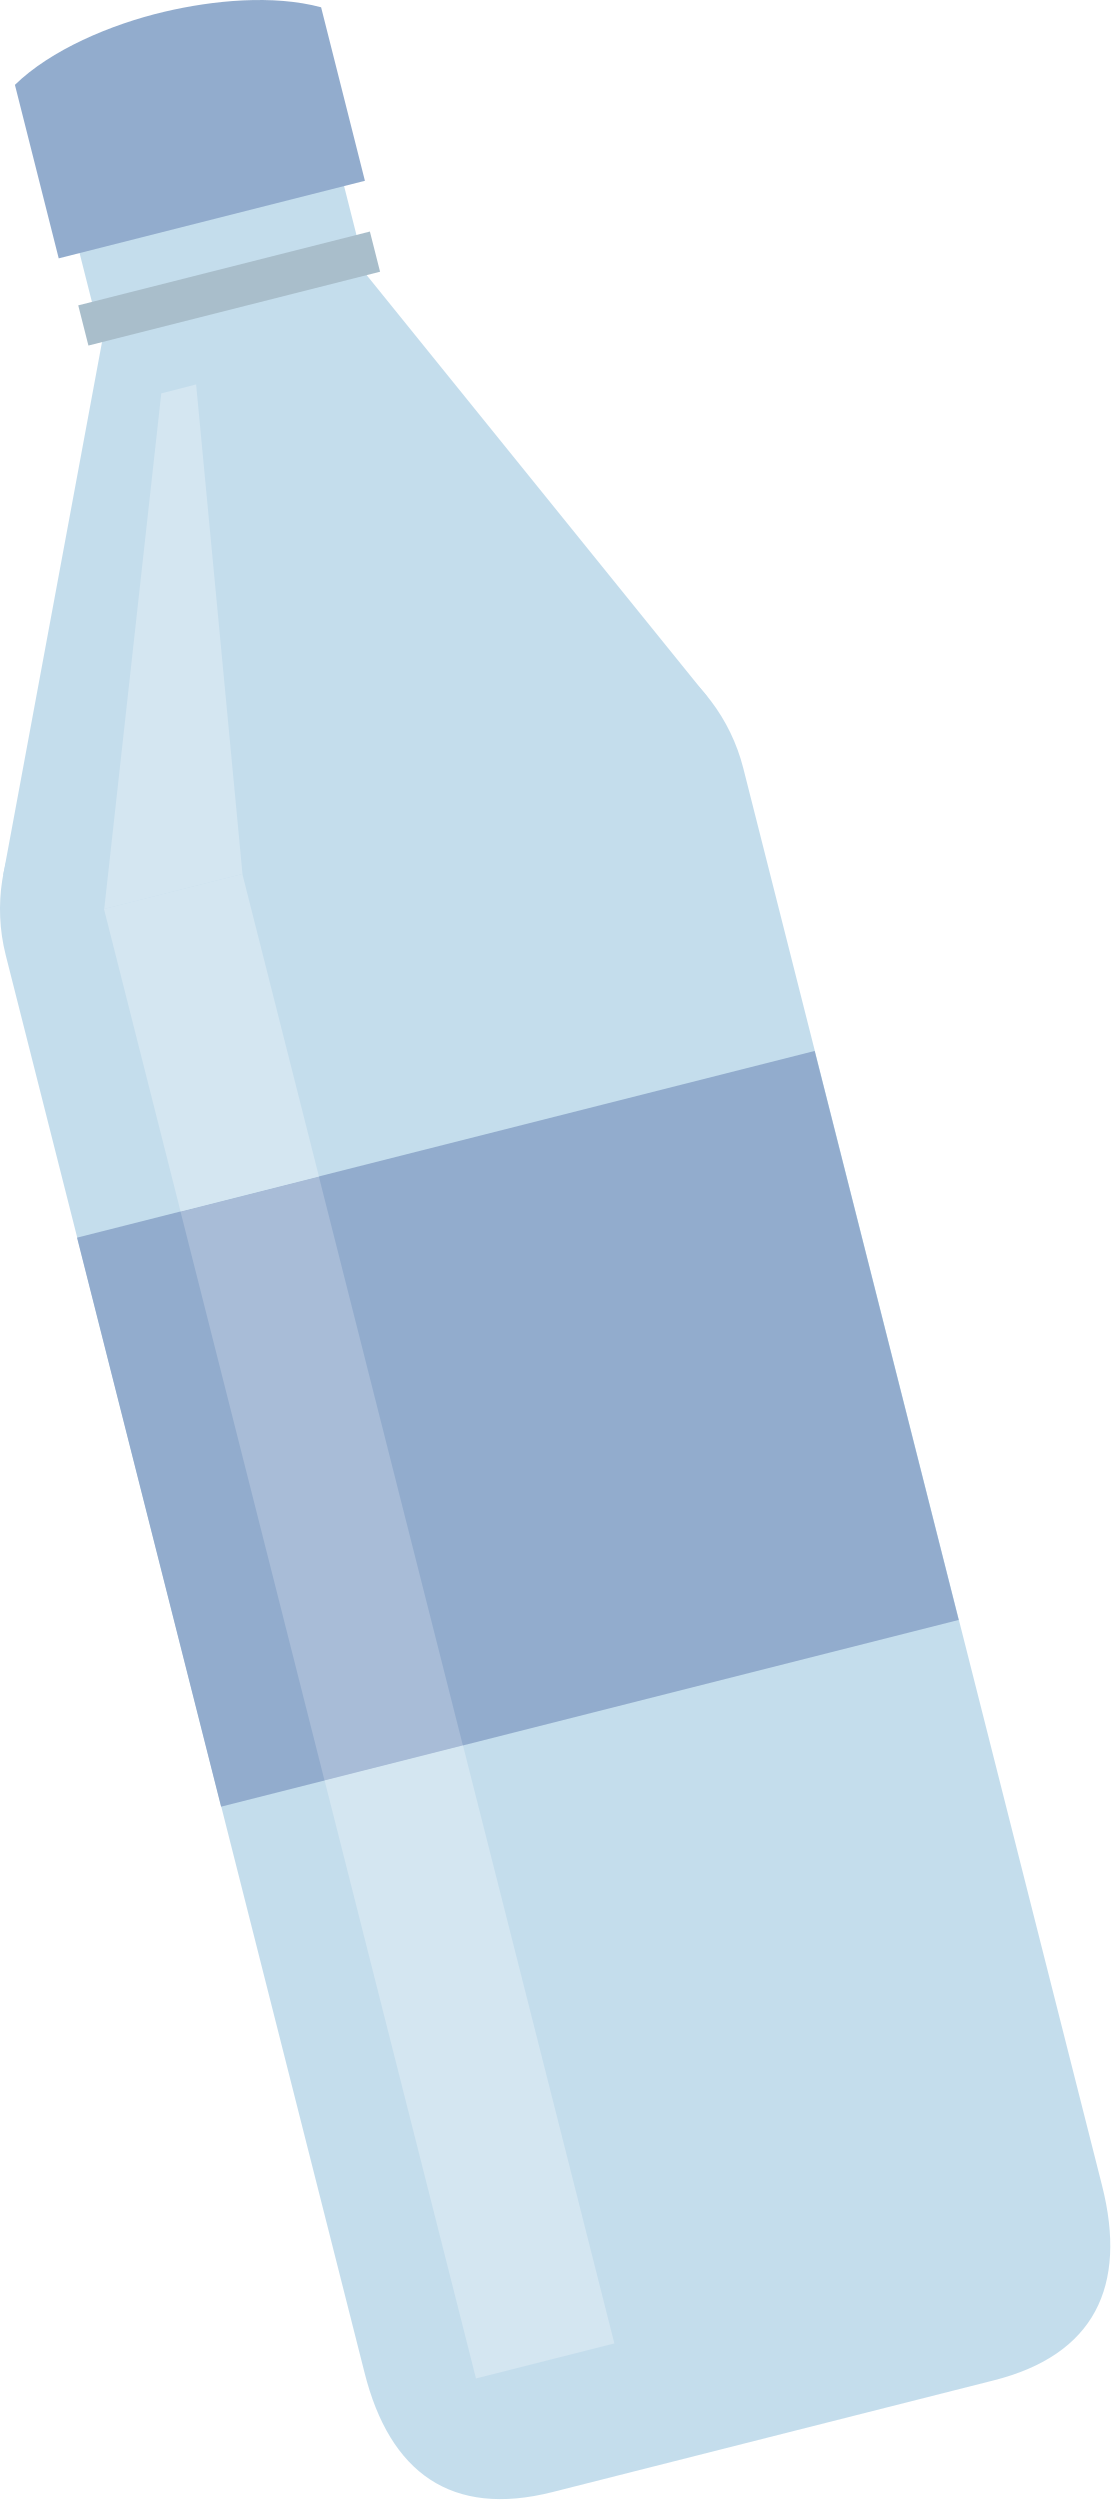
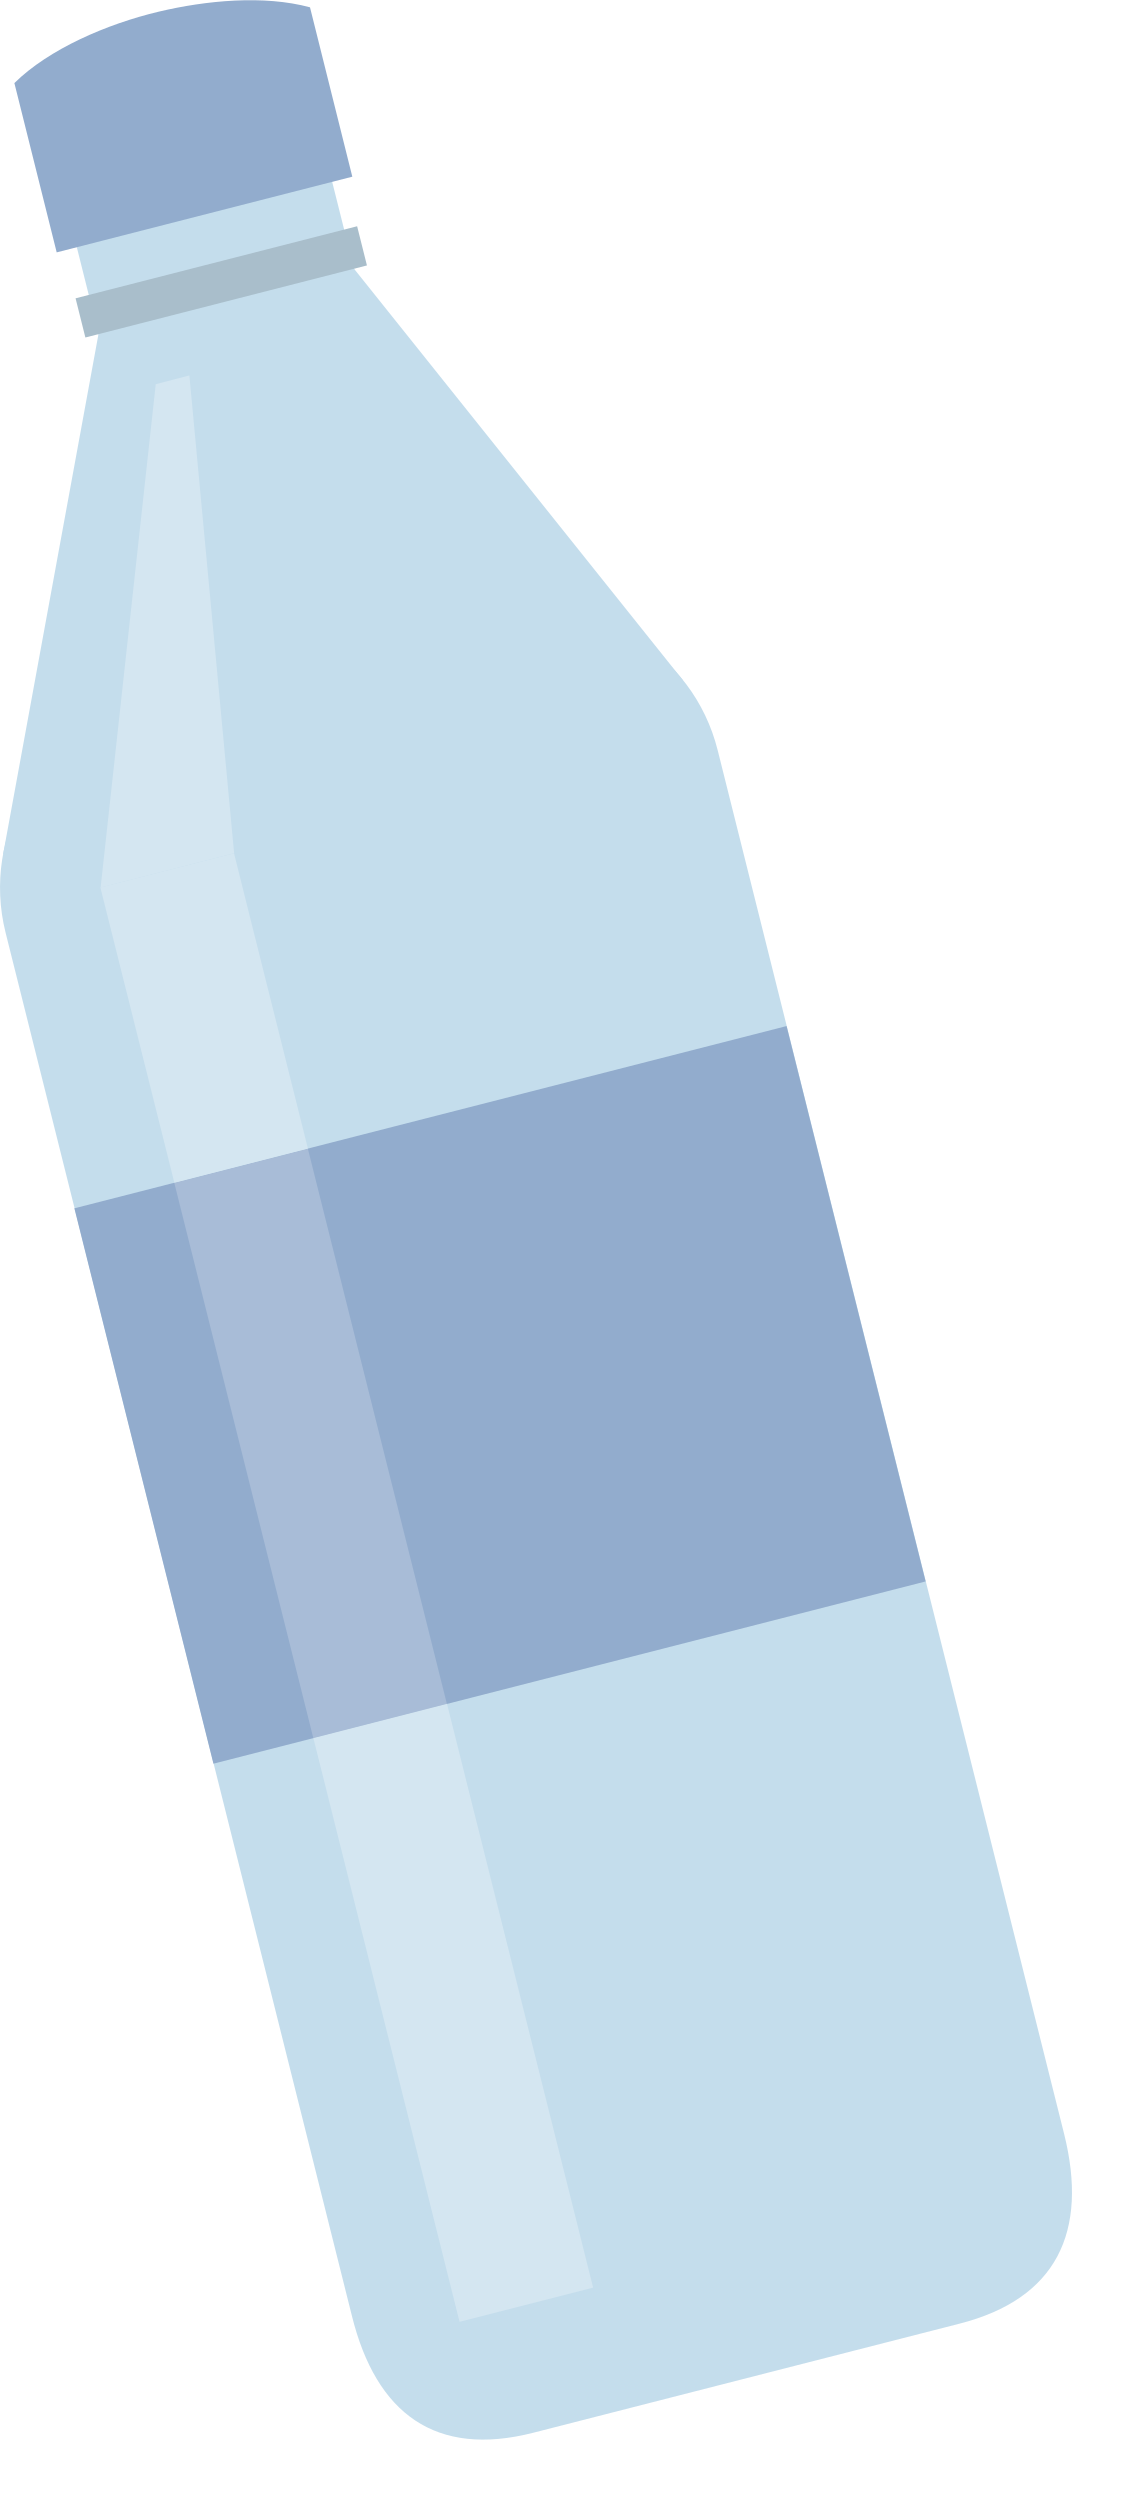
- <svg xmlns="http://www.w3.org/2000/svg" width="52" height="117" viewBox="0 0 52 117" fill="none">
-   <path fill-rule="evenodd" clip-rule="evenodd" d="M25.848 116.631L46.508 111.401C51.218 110.211 52.768 107.001 51.578 102.291L34.788 35.961C33.598 31.251 28.768 28.371 24.058 29.561L6.668 33.961C1.958 35.151 -0.922 39.991 0.268 44.701L17.058 111.031C18.238 115.731 21.128 117.821 25.848 116.631Z" fill="#C4DDEC" />
-   <path d="M38.126 49.184L3.606 57.922L10.347 84.552L44.867 75.813L38.126 49.184Z" fill="#92ACCD" />
-   <path fill-rule="evenodd" clip-rule="evenodd" d="M4.948 15.071L16.558 12.131L33.108 32.611L0.148 40.961L4.948 15.071Z" fill="#C4DDEC" />
-   <path d="M15.943 8.075L3.563 11.209L4.989 16.841L17.368 13.708L15.943 8.075Z" fill="#C4DDEC" />
-   <path fill-rule="evenodd" clip-rule="evenodd" d="M2.748 12.091L17.078 8.461L15.028 0.341C12.788 -0.259 9.978 0.011 7.688 0.551C5.178 1.141 2.368 2.341 0.698 3.971L2.748 12.091Z" fill="#92ACCD" />
-   <path d="M17.311 10.836L3.662 14.291L4.138 16.172L17.787 12.717L17.311 10.836Z" fill="#A9BECB" />
-   <path d="M14.924 55.066L8.449 56.706L15.19 83.335L21.665 81.696L14.924 55.066Z" fill="#A8BCD7" />
-   <path d="M21.667 81.685L15.191 83.324L22.276 111.311L28.752 109.672L21.667 81.685Z" fill="#D4E6F1" />
-   <path d="M11.342 40.899L4.866 42.538L8.451 56.701L14.927 55.062L11.342 40.899Z" fill="#D4E6F1" />
-   <path fill-rule="evenodd" clip-rule="evenodd" d="M9.178 17.991L7.548 18.411L4.878 42.541L11.348 40.901L9.178 17.991Z" fill="#D4E6F1" />
+ <svg xmlns="http://www.w3.org/2000/svg" width="18" height="40" viewBox="0 0 18 40" fill="none">
+   <path fill-rule="evenodd" clip-rule="evenodd" d="M8.532 38.924L15.351 37.179C16.906 36.782 17.418 35.711 17.025 34.139L11.483 12.004C11.09 10.432 9.496 9.471 7.941 9.868L2.201 11.336C0.646 11.734 -0.304 13.349 0.089 14.921L5.631 37.056C6.02 38.624 6.974 39.322 8.532 38.924Z" fill="#C4DDEC" />
+   <path d="M12.585 16.417L1.19 19.333L3.415 28.219L14.81 25.303L12.585 16.417Z" fill="#92ACCD" />
+   <path fill-rule="evenodd" clip-rule="evenodd" d="M1.633 5.033L5.466 4.052L10.928 10.886L0.049 13.672L1.633 5.033Z" fill="#C4DDEC" />
+   <path d="M5.262 2.698L1.176 3.744L1.647 5.624L5.733 4.578L5.262 2.698Z" fill="#C4DDEC" />
+   <path fill-rule="evenodd" clip-rule="evenodd" d="M0.907 4.038L5.637 2.827L4.96 0.117C4.221 -0.083 3.294 0.007 2.538 0.187C1.709 0.384 0.782 0.785 0.23 1.329L0.907 4.038Z" fill="#92ACCD" />
+   <path d="M5.714 3.62L1.209 4.773L1.366 5.4L5.871 4.247L5.714 3.62Z" fill="#A9BECB" />
+   <path d="M4.926 18.38L2.789 18.927L5.014 27.813L7.151 27.266L4.926 18.38Z" fill="#A8BCD7" />
+   <path d="M7.152 27.262L5.014 27.81L7.353 37.149L9.49 36.602L7.152 27.262Z" fill="#D4E6F1" />
+   <path d="M3.744 13.652L1.606 14.199L2.79 18.925L4.927 18.378L3.744 13.652Z" fill="#D4E6F1" />
+   <path fill-rule="evenodd" clip-rule="evenodd" d="M3.03 6.007L2.492 6.147L1.61 14.2L3.746 13.652L3.03 6.007Z" fill="#D4E6F1" />
</svg>
